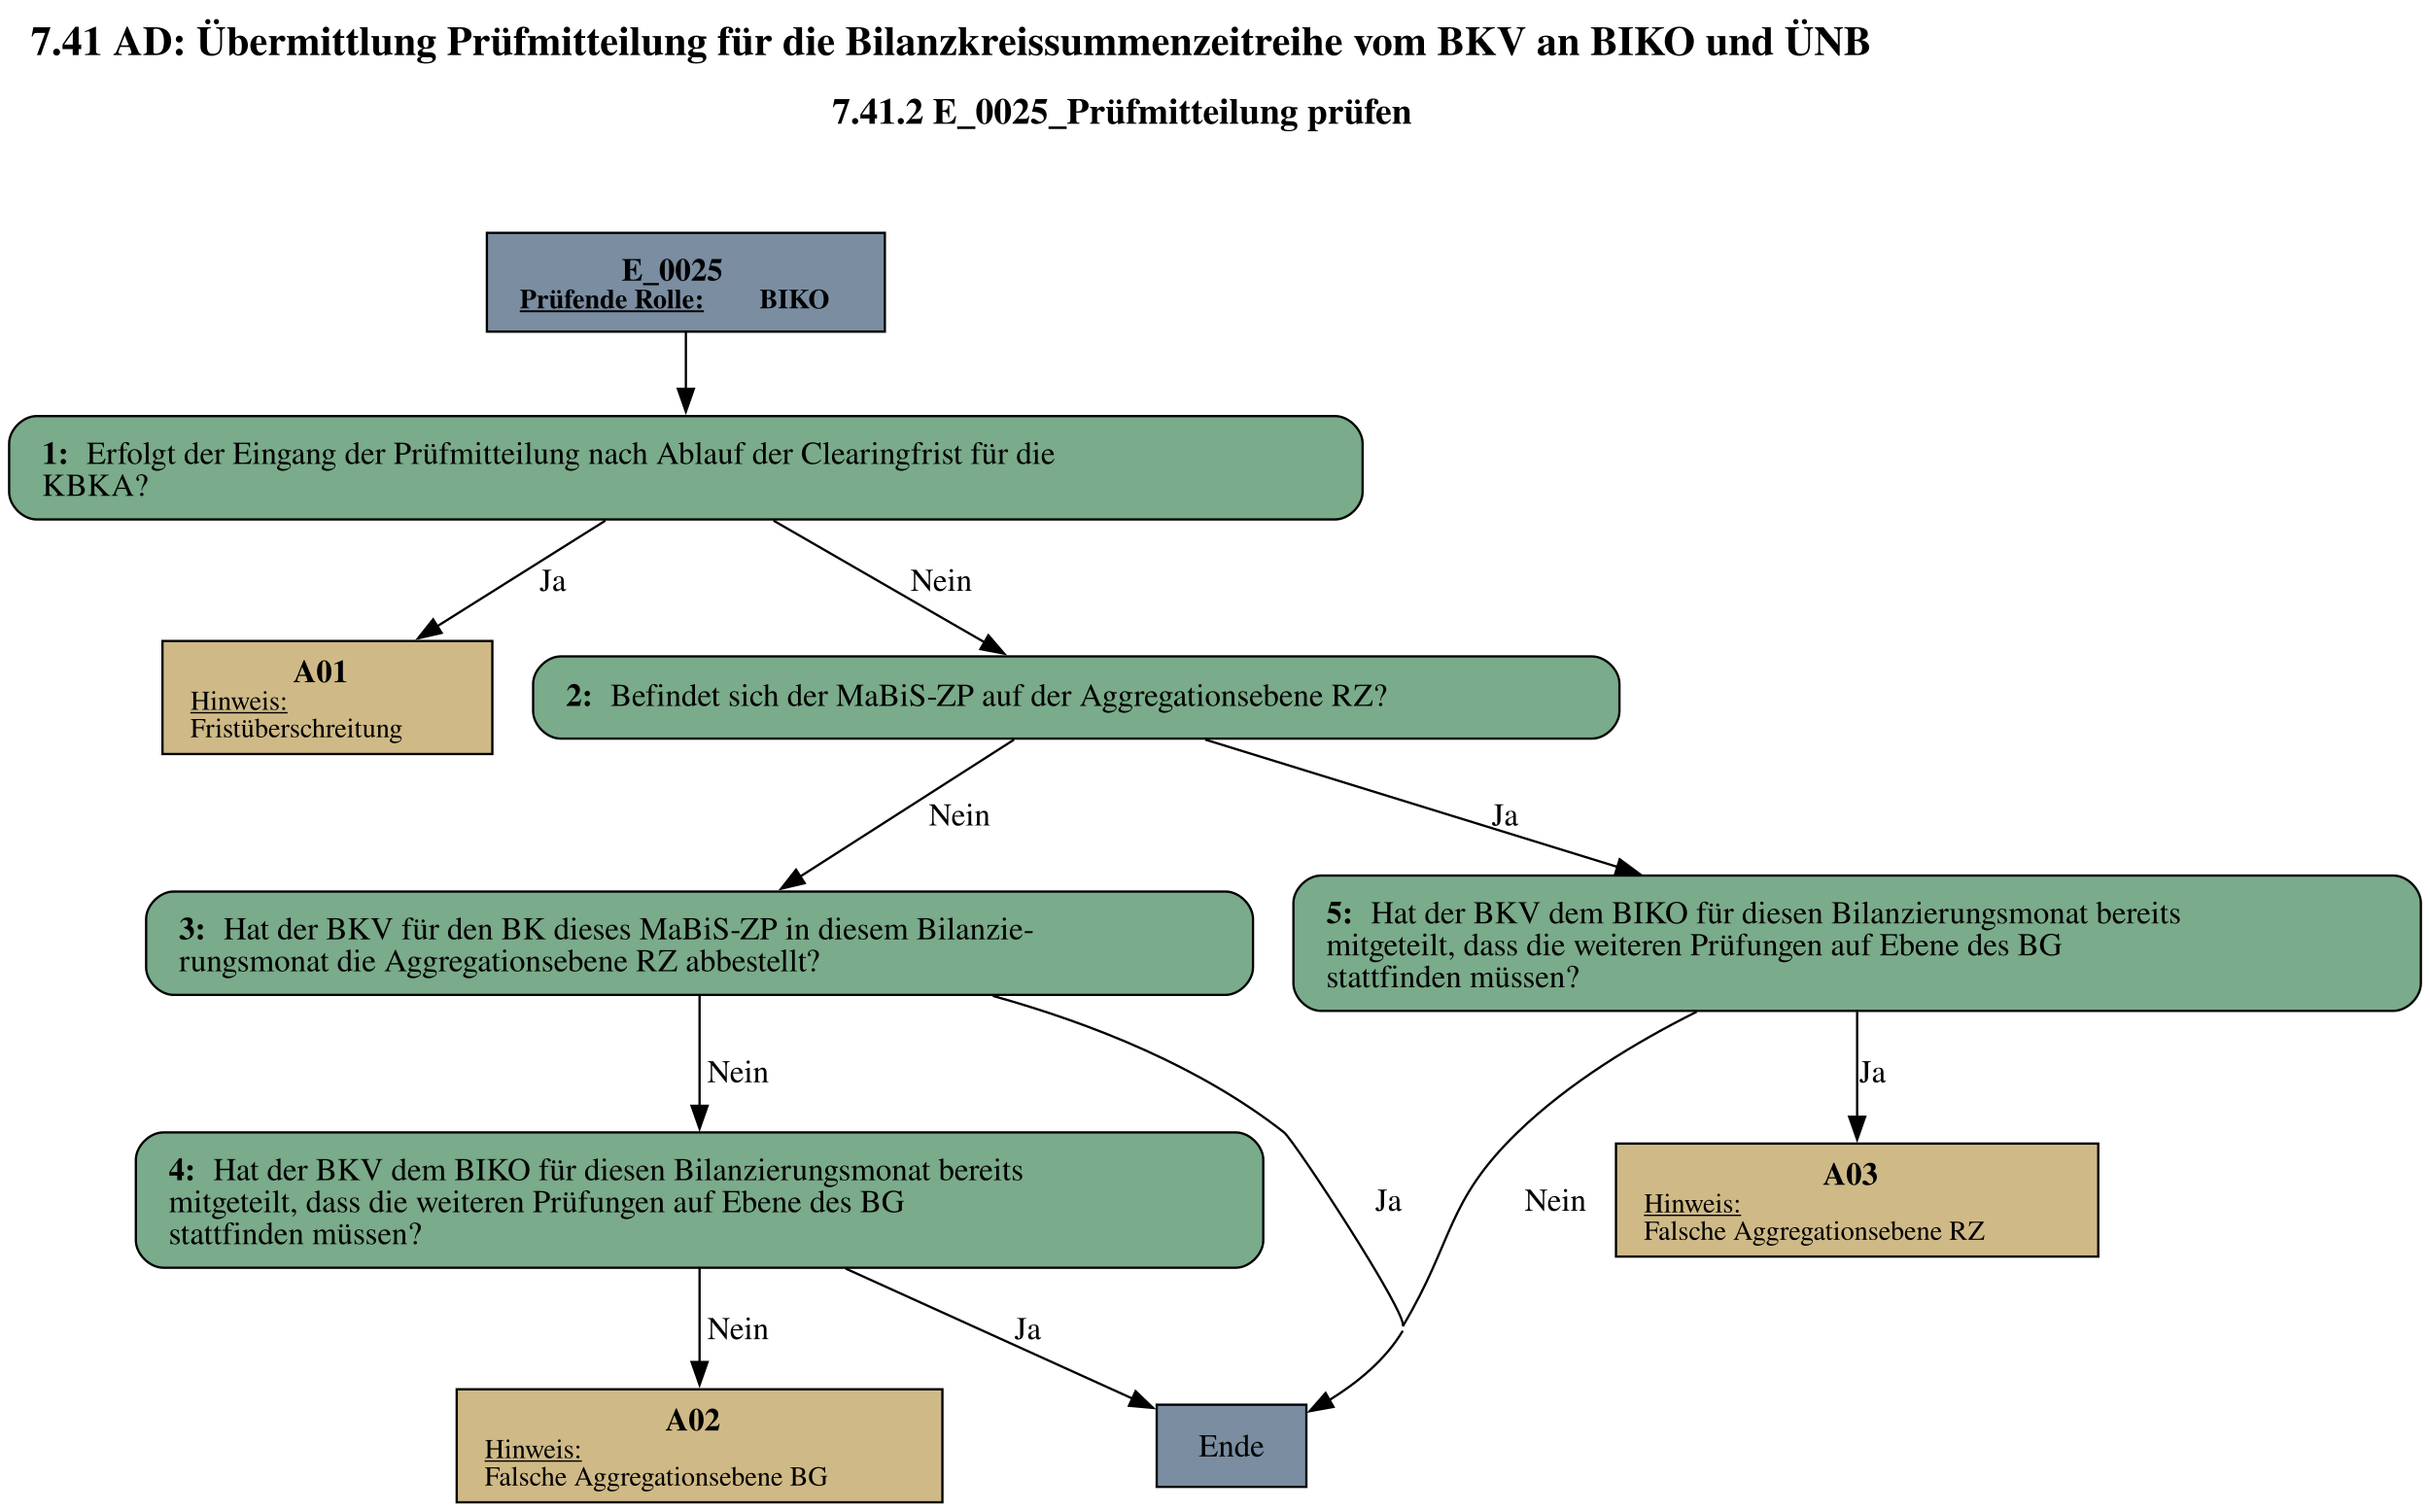
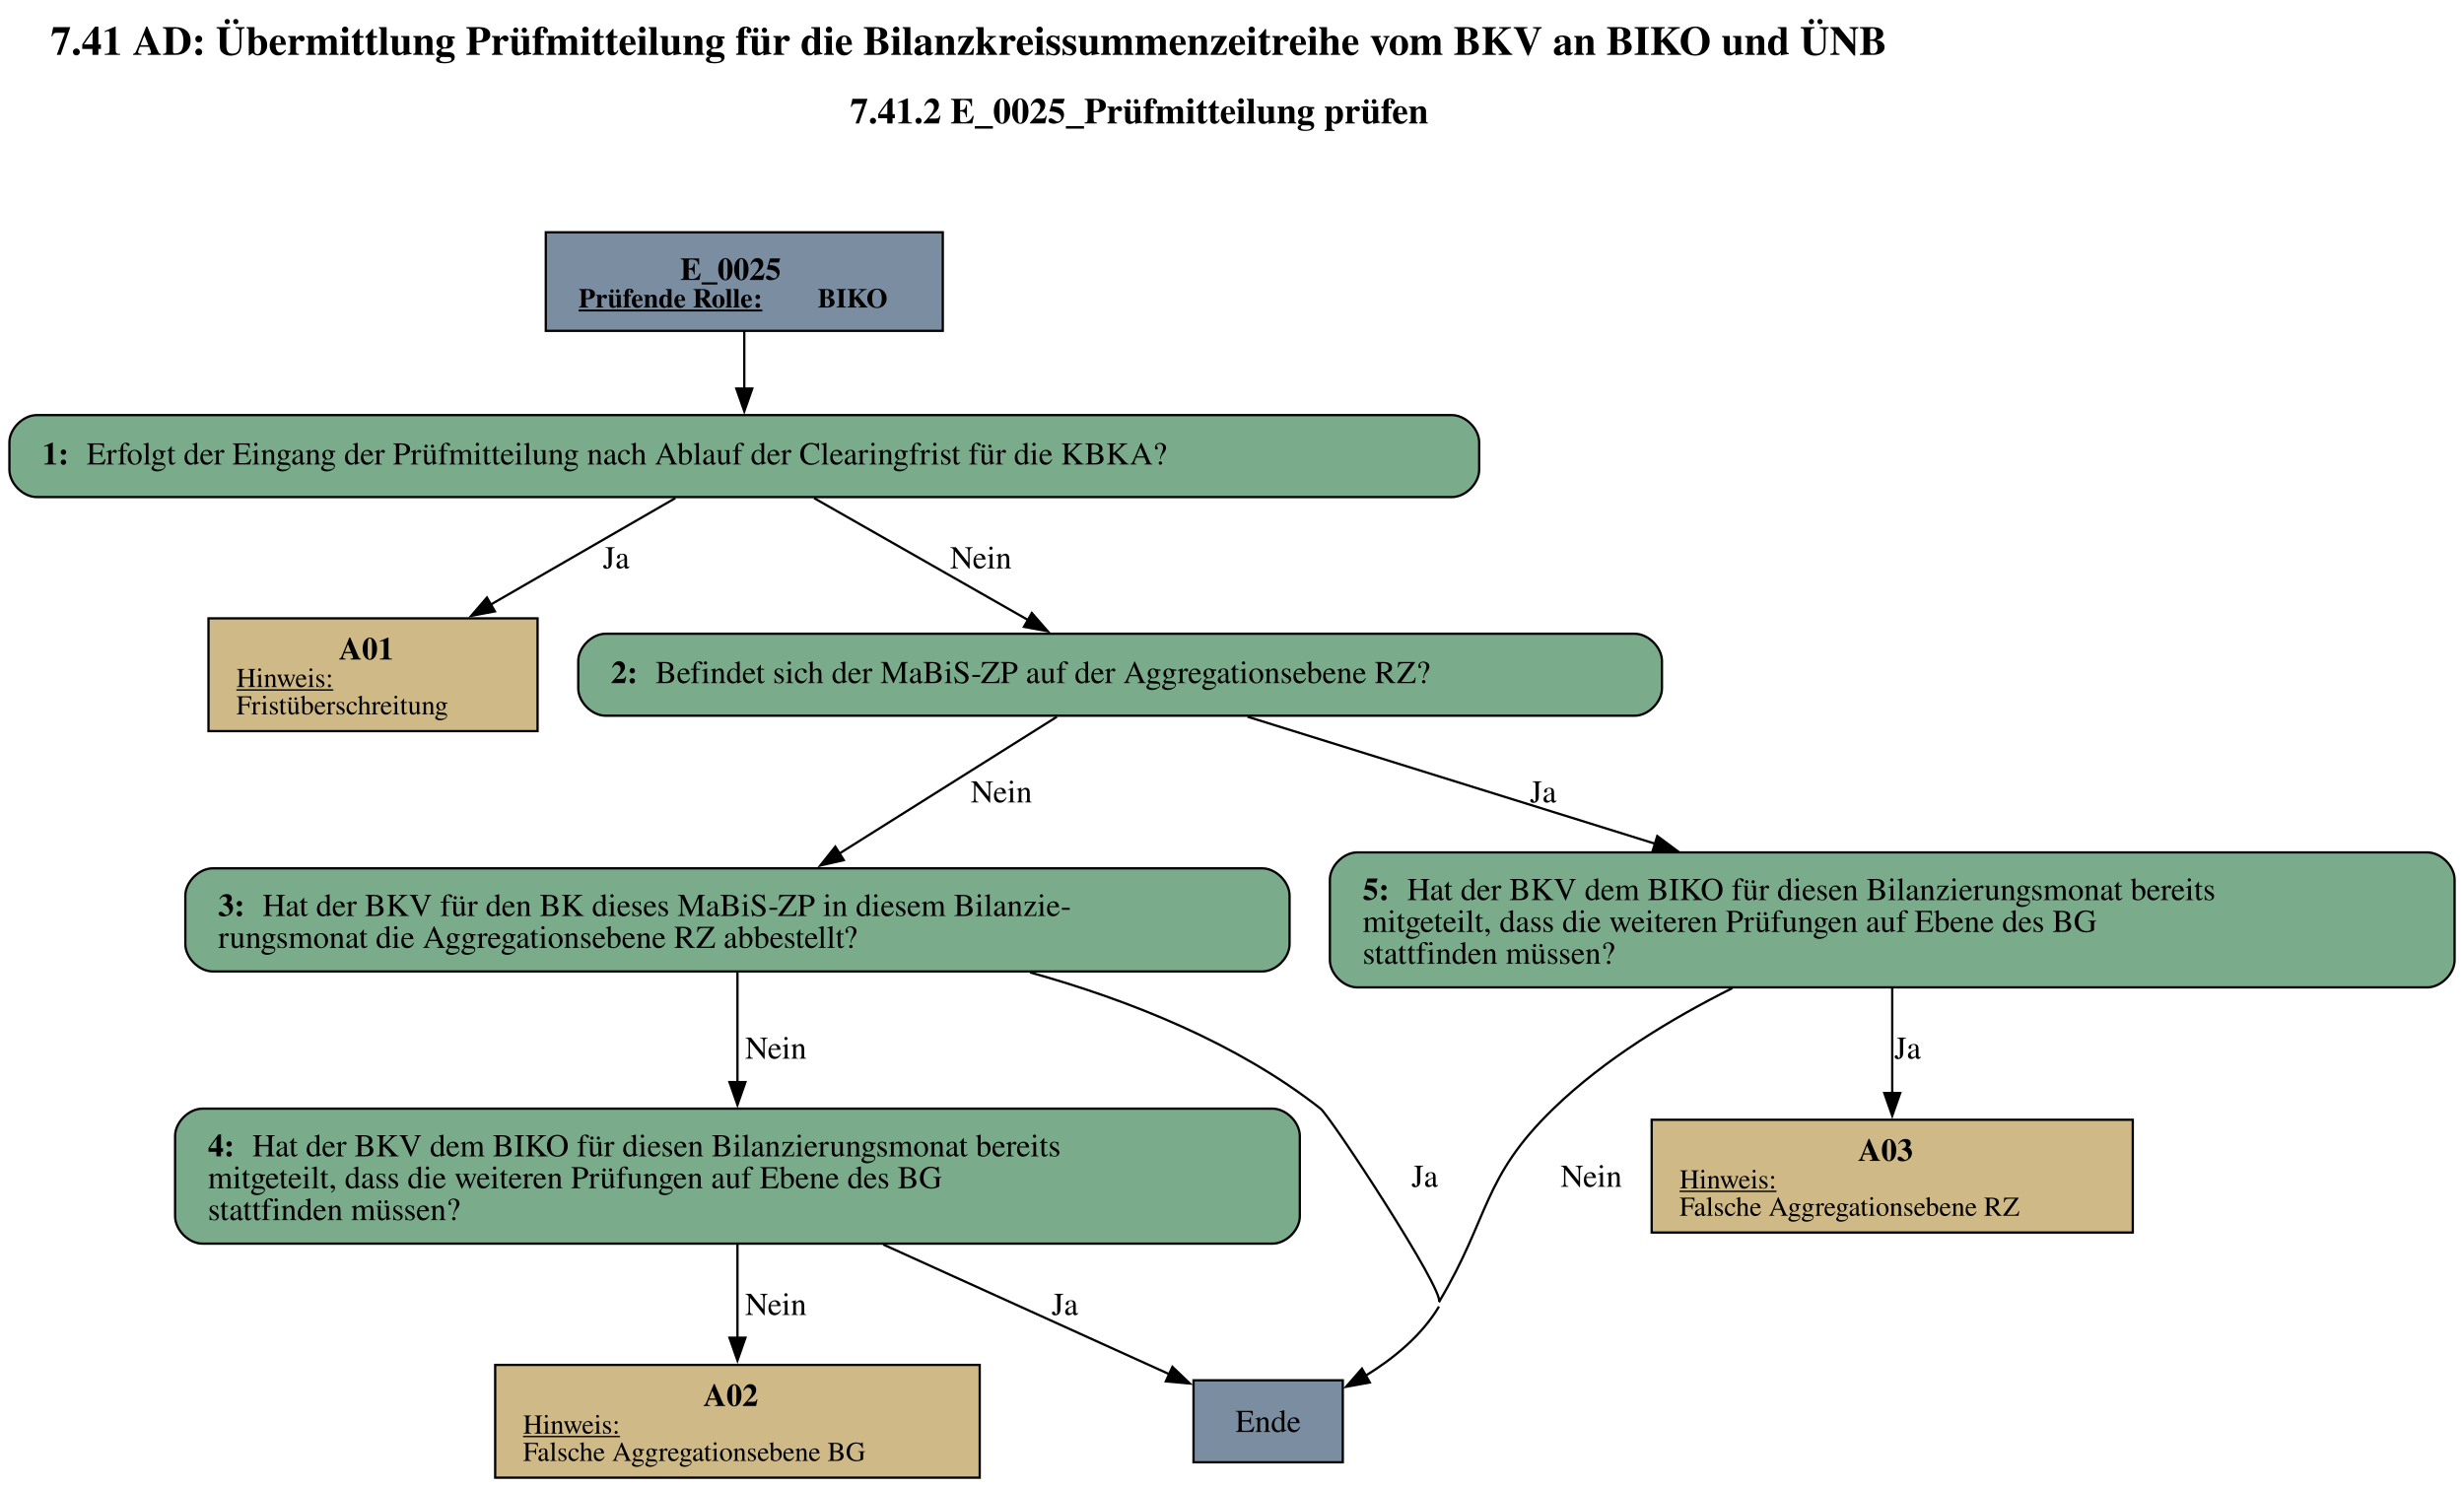
- <svg xmlns="http://www.w3.org/2000/svg" width="1064pt" height="662pt" viewBox="0.00 0.00 1064.30 662.16">
-   <g id="graph0" class="graph" transform="scale(1 1) rotate(0) translate(4 658.16)">
-     <text text-anchor="start" x="9.53" y="-634.06" font-family="Times,serif" font-weight="bold" font-size="18.00">7.41 AD: Übermittlung Prüfmitteilung für die Bilanzkreissummenzeitreihe vom BKV an BIKO und ÜNB</text>
-     <text text-anchor="start" x="360.53" y="-603.96" font-family="Times,serif" font-weight="bold" font-size="16.00">7.41.2 E_0025_Prüfmitteilung prüfen</text>
+ <svg xmlns="http://www.w3.org/2000/svg" width="1082pt" height="653pt" viewBox="0.00 0.00 1081.55 652.88">
+   <g id="graph0" class="graph" transform="scale(1 1) rotate(0) translate(4 648.88)">
+     <text text-anchor="start" x="18.15" y="-624.78" font-family="Times,serif" font-weight="bold" font-size="18.00">7.41 AD: Übermittlung Prüfmitteilung für die Bilanzkreissummenzeitreihe vom BKV an BIKO und ÜNB</text>
+     <text text-anchor="start" x="369.15" y="-594.68" font-family="Times,serif" font-weight="bold" font-size="16.00">7.41.2 E_0025_Prüfmitteilung prüfen</text>
    <g id="node1" class="node">
-       <polygon fill="#7a8da1" stroke="black" points="383.55,-556.16 209.25,-556.16 209.25,-512.88 383.55,-512.88 383.55,-556.16" />
-       <text text-anchor="start" x="268.27" y="-535.22" font-family="Times,serif" font-weight="bold" font-size="14.00">E_0025</text>
-       <text text-anchor="start" x="223.65" y="-523.12" font-family="Times,serif" font-weight="bold" text-decoration="underline" font-size="12.00">Prüfende Rolle:</text>
-       <text text-anchor="start" x="328.65" y="-523.12" font-family="Times,serif" font-weight="bold" font-size="12.00"> BIKO</text>
+       <polygon fill="#7a8da1" stroke="black" points="409.8,-546.88 235.5,-546.88 235.5,-503.6 409.8,-503.6 409.8,-546.88" />
+       <text text-anchor="start" x="294.52" y="-525.94" font-family="Times,serif" font-weight="bold" font-size="14.00">E_0025</text>
+       <text text-anchor="start" x="249.9" y="-513.84" font-family="Times,serif" font-weight="bold" text-decoration="underline" font-size="12.00">Prüfende Rolle:</text>
+       <text text-anchor="start" x="354.9" y="-513.84" font-family="Times,serif" font-weight="bold" font-size="12.00"> BIKO</text>
    </g>
    <g id="node2" class="node">
-       <path fill="#7aab8a" stroke="black" d="M580.8,-475.88C580.8,-475.88 12,-475.88 12,-475.88 6,-475.88 0,-469.88 0,-463.88 0,-463.88 0,-442.6 0,-442.6 0,-436.6 6,-430.6 12,-430.6 12,-430.6 580.8,-430.6 580.8,-430.6 586.8,-430.6 592.8,-436.6 592.8,-442.6 592.8,-442.6 592.8,-463.88 592.8,-463.88 592.8,-469.88 586.8,-475.88 580.8,-475.88" />
-       <text text-anchor="start" x="14.4" y="-454.94" font-family="Times,serif" font-weight="bold" font-size="14.00">1: </text>
-       <text text-anchor="start" x="33.9" y="-454.94" font-family="Times,serif" font-size="14.00">Erfolgt der Eingang der Prüfmitteilung nach Ablauf der Clearingfrist für die</text>
-       <text text-anchor="start" x="14.4" y="-440.94" font-family="Times,serif" font-size="14.00">KBKA?</text>
+       <path fill="#7aab8a" stroke="black" d="M633.3,-466.6C633.3,-466.6 12,-466.6 12,-466.6 6,-466.6 0,-460.6 0,-454.6 0,-454.6 0,-442.6 0,-442.6 0,-436.6 6,-430.6 12,-430.6 12,-430.6 633.3,-430.6 633.3,-430.6 639.3,-430.6 645.3,-436.6 645.3,-442.6 645.3,-442.6 645.3,-454.6 645.3,-454.6 645.3,-460.6 639.3,-466.6 633.3,-466.6" />
+       <text text-anchor="start" x="14.4" y="-444.92" font-family="Times,serif" font-weight="bold" font-size="14.00">1: </text>
+       <text text-anchor="start" x="33.9" y="-444.92" font-family="Times,serif" font-size="14.00">Erfolgt der Eingang der Prüfmitteilung nach Ablauf der Clearingfrist für die KBKA?</text>
    </g>
    <g id="edge1" class="edge">
-       <path fill="none" stroke="black" d="M296.4,-512.69C296.4,-504.99 296.4,-496.07 296.4,-487.54" />
-       <polygon fill="black" stroke="black" points="299.9,-487.83 296.4,-477.83 292.9,-487.83 299.9,-487.83" />
+       <path fill="none" stroke="black" d="M322.65,-503.45C322.65,-495.59 322.65,-486.51 322.65,-478.07" />
+       <polygon fill="black" stroke="black" points="326.15,-478.27 322.65,-468.27 319.15,-478.27 326.15,-478.27" />
    </g>
    <g id="node3" class="node">
-       <polygon fill="#cfb986" stroke="black" points="211.64,-377.35 67.16,-377.35 67.16,-327.83 211.64,-327.83 211.64,-377.35" />
-       <text text-anchor="start" x="124.4" y="-359.29" font-family="Times,serif" font-weight="bold" font-size="14.00">A01</text>
-       <text text-anchor="start" x="79.4" y="-347.19" font-family="Times,serif" text-decoration="underline" font-size="12.00">Hinweis:</text>
-       <text text-anchor="start" x="79.4" y="-335.19" font-family="Times,serif" font-size="12.00">Fristüberschreitung</text>
+       <polygon fill="#cfb986" stroke="black" points="231.89,-377.35 87.41,-377.35 87.41,-327.83 231.89,-327.83 231.89,-377.35" />
+       <text text-anchor="start" x="144.65" y="-359.29" font-family="Times,serif" font-weight="bold" font-size="14.00">A01</text>
+       <text text-anchor="start" x="99.65" y="-347.19" font-family="Times,serif" text-decoration="underline" font-size="12.00">Hinweis:</text>
+       <text text-anchor="start" x="99.65" y="-335.19" font-family="Times,serif" font-size="12.00">Fristüberschreitung</text>
    </g>
    <g id="edge2" class="edge">
-       <path fill="none" stroke="black" d="M261.17,-430.1C239.39,-416.42 211.16,-398.68 187.37,-383.73" />
-       <polygon fill="black" stroke="black" points="189.43,-380.89 179.1,-378.53 185.7,-386.82 189.43,-380.89" />
-       <text text-anchor="middle" x="238.15" y="-399.3" font-family="Times,serif" font-size="14.00">Ja</text>
+       <path fill="none" stroke="black" d="M292.37,-430.14C269.68,-417.05 238.07,-398.82 211.39,-383.43" />
+       <polygon fill="black" stroke="black" points="213.16,-380.41 202.75,-378.45 209.66,-386.48 213.16,-380.41" />
+       <text text-anchor="middle" x="266.4" y="-399.3" font-family="Times,serif" font-size="14.00">Ja</text>
    </g>
    <g id="node4" class="node">
-       <path fill="#7aab8a" stroke="black" d="M693.3,-370.59C693.3,-370.59 241.5,-370.59 241.5,-370.59 235.5,-370.59 229.5,-364.59 229.5,-358.59 229.5,-358.59 229.5,-346.59 229.5,-346.59 229.5,-340.59 235.5,-334.59 241.5,-334.59 241.5,-334.59 693.3,-334.59 693.3,-334.59 699.3,-334.59 705.3,-340.59 705.3,-346.59 705.3,-346.59 705.3,-358.59 705.3,-358.59 705.3,-364.59 699.3,-370.59 693.3,-370.59" />
-       <text text-anchor="start" x="243.9" y="-348.91" font-family="Times,serif" font-weight="bold" font-size="14.00">2: </text>
-       <text text-anchor="start" x="263.4" y="-348.91" font-family="Times,serif" font-size="14.00">Befindet sich der MaBiS-ZP auf der Aggregationsebene RZ?</text>
+       <path fill="#7aab8a" stroke="black" d="M713.55,-370.59C713.55,-370.59 261.75,-370.59 261.75,-370.59 255.75,-370.59 249.75,-364.59 249.75,-358.59 249.75,-358.59 249.75,-346.59 249.75,-346.59 249.75,-340.59 255.75,-334.59 261.75,-334.59 261.75,-334.59 713.55,-334.59 713.55,-334.59 719.55,-334.59 725.55,-340.59 725.55,-346.59 725.55,-346.59 725.55,-358.59 725.55,-358.59 725.55,-364.59 719.55,-370.59 713.55,-370.59" />
+       <text text-anchor="start" x="264.15" y="-348.91" font-family="Times,serif" font-weight="bold" font-size="14.00">2: </text>
+       <text text-anchor="start" x="283.65" y="-348.91" font-family="Times,serif" font-size="14.00">Befindet sich der MaBiS-ZP auf der Aggregationsebene RZ?</text>
    </g>
    <g id="edge3" class="edge">
-       <path fill="none" stroke="black" d="M334.78,-430.1C362.31,-414.21 399.34,-392.86 427.27,-376.74" />
-       <polygon fill="black" stroke="black" points="428.89,-379.85 435.8,-371.82 425.39,-373.79 428.89,-379.85" />
-       <text text-anchor="middle" x="408.27" y="-399.3" font-family="Times,serif" font-size="14.00">Nein</text>
+       <path fill="none" stroke="black" d="M353.3,-430.14C379.81,-415.03 418.33,-393.08 447.34,-376.56" />
+       <polygon fill="black" stroke="black" points="448.89,-379.7 455.85,-371.71 445.43,-373.62 448.89,-379.7" />
+       <text text-anchor="middle" x="426.52" y="-399.3" font-family="Times,serif" font-size="14.00">Nein</text>
    </g>
    <g id="node5" class="node">
-       <path fill="#7aab8a" stroke="black" d="M532.8,-267.58C532.8,-267.58 72,-267.58 72,-267.58 66,-267.58 60,-261.58 60,-255.58 60,-255.58 60,-234.3 60,-234.3 60,-228.3 66,-222.3 72,-222.3 72,-222.3 532.8,-222.3 532.8,-222.3 538.8,-222.3 544.8,-228.3 544.8,-234.3 544.8,-234.3 544.8,-255.58 544.8,-255.58 544.8,-261.58 538.8,-267.58 532.8,-267.58" />
-       <text text-anchor="start" x="74.4" y="-246.64" font-family="Times,serif" font-weight="bold" font-size="14.00">3: </text>
-       <text text-anchor="start" x="93.9" y="-246.64" font-family="Times,serif" font-size="14.00">Hat der BKV für den BK dieses MaBiS-ZP in diesem Bilanzie-</text>
-       <text text-anchor="start" x="74.4" y="-232.64" font-family="Times,serif" font-size="14.00">rungsmonat die Aggregationsebene RZ abbestellt?</text>
+       <path fill="#7aab8a" stroke="black" d="M550.05,-267.58C550.05,-267.58 89.25,-267.58 89.25,-267.58 83.25,-267.58 77.25,-261.58 77.25,-255.58 77.25,-255.58 77.25,-234.3 77.25,-234.3 77.25,-228.3 83.25,-222.3 89.25,-222.3 89.25,-222.3 550.05,-222.3 550.05,-222.3 556.05,-222.3 562.05,-228.3 562.05,-234.3 562.05,-234.3 562.05,-255.58 562.05,-255.58 562.05,-261.58 556.05,-267.58 550.05,-267.58" />
+       <text text-anchor="start" x="91.65" y="-246.64" font-family="Times,serif" font-weight="bold" font-size="14.00">3: </text>
+       <text text-anchor="start" x="111.15" y="-246.64" font-family="Times,serif" font-size="14.00">Hat der BKV für den BK dieses MaBiS-ZP in diesem Bilanzie-</text>
+       <text text-anchor="start" x="91.65" y="-232.64" font-family="Times,serif" font-size="14.00">rungsmonat die Aggregationsebene RZ abbestellt?</text>
    </g>
    <g id="edge4" class="edge">
-       <path fill="none" stroke="black" d="M440.15,-334.14C414.63,-317.8 376.05,-293.1 346.21,-273.99" />
-       <polygon fill="black" stroke="black" points="348.44,-271.26 338.13,-268.82 344.66,-277.16 348.44,-271.26" />
-       <text text-anchor="middle" x="416.27" y="-296.53" font-family="Times,serif" font-size="14.00">Nein</text>
+       <path fill="none" stroke="black" d="M459.91,-334.14C433.92,-317.8 394.64,-293.1 364.26,-273.99" />
+       <polygon fill="black" stroke="black" points="366.34,-271.17 356.01,-268.81 362.61,-277.09 366.34,-271.17" />
+       <text text-anchor="middle" x="435.52" y="-296.53" font-family="Times,serif" font-size="14.00">Nein</text>
    </g>
    <g id="node9" class="node">
-       <path fill="#7aab8a" stroke="black" d="M1044.3,-274.58C1044.3,-274.58 574.5,-274.58 574.5,-274.58 568.5,-274.58 562.5,-268.58 562.5,-262.58 562.5,-262.58 562.5,-227.3 562.5,-227.3 562.5,-221.3 568.5,-215.3 574.5,-215.3 574.5,-215.3 1044.3,-215.3 1044.3,-215.3 1050.3,-215.3 1056.3,-221.3 1056.3,-227.3 1056.3,-227.3 1056.3,-262.58 1056.3,-262.58 1056.3,-268.58 1050.3,-274.58 1044.3,-274.58" />
-       <text text-anchor="start" x="576.9" y="-253.64" font-family="Times,serif" font-weight="bold" font-size="14.00">5: </text>
-       <text text-anchor="start" x="596.4" y="-253.64" font-family="Times,serif" font-size="14.00">Hat der BKV dem BIKO für diesen Bilanzierungsmonat bereits</text>
-       <text text-anchor="start" x="576.9" y="-239.64" font-family="Times,serif" font-size="14.00">mitgeteilt, dass die weiteren Prüfungen auf Ebene des BG</text>
-       <text text-anchor="start" x="576.9" y="-225.64" font-family="Times,serif" font-size="14.00">stattfinden müssen?</text>
+       <path fill="#7aab8a" stroke="black" d="M1061.55,-274.58C1061.55,-274.58 591.75,-274.58 591.75,-274.58 585.75,-274.58 579.75,-268.58 579.75,-262.58 579.75,-262.58 579.75,-227.3 579.75,-227.3 579.75,-221.3 585.75,-215.3 591.75,-215.3 591.75,-215.3 1061.55,-215.3 1061.55,-215.3 1067.55,-215.3 1073.55,-221.3 1073.55,-227.3 1073.55,-227.3 1073.55,-262.58 1073.55,-262.58 1073.55,-268.58 1067.55,-274.58 1061.55,-274.58" />
+       <text text-anchor="start" x="594.15" y="-253.64" font-family="Times,serif" font-weight="bold" font-size="14.00">5: </text>
+       <text text-anchor="start" x="613.65" y="-253.64" font-family="Times,serif" font-size="14.00">Hat der BKV dem BIKO für diesen Bilanzierungsmonat bereits</text>
+       <text text-anchor="start" x="594.15" y="-239.64" font-family="Times,serif" font-size="14.00">mitgeteilt, dass die weiteren Prüfungen auf Ebene des BG</text>
+       <text text-anchor="start" x="594.15" y="-225.64" font-family="Times,serif" font-size="14.00">stattfinden müssen?</text>
    </g>
    <g id="edge5" class="edge">
-       <path fill="none" stroke="black" d="M523.87,-334.14C572.81,-319.03 644.91,-296.75 704.41,-278.37" />
-       <polygon fill="black" stroke="black" points="705.4,-281.73 713.92,-275.44 703.33,-275.04 705.4,-281.73" />
-       <text text-anchor="middle" x="655.15" y="-296.53" font-family="Times,serif" font-size="14.00">Ja</text>
+       <path fill="none" stroke="black" d="M543.63,-334.14C592.14,-319.03 663.6,-296.75 722.58,-278.37" />
+       <polygon fill="black" stroke="black" points="723.49,-281.76 732,-275.44 721.41,-275.07 723.49,-281.76" />
+       <text text-anchor="middle" x="673.4" y="-296.53" font-family="Times,serif" font-size="14.00">Ja</text>
    </g>
    <g id="node6" class="node">
-       <polygon fill="#7a8da1" stroke="black" points="568.17,-42.76 502.62,-42.76 502.62,-6.76 568.17,-6.76 568.17,-42.76" />
-       <text text-anchor="middle" x="535.4" y="-20.08" font-family="Times,serif" font-size="14.00">Ende</text>
+       <polygon fill="#7a8da1" stroke="black" points="585.42,-42.76 519.88,-42.76 519.88,-6.76 585.42,-6.76 585.42,-42.76" />
+       <text text-anchor="middle" x="552.65" y="-20.08" font-family="Times,serif" font-size="14.00">Ende</text>
    </g>
    <g id="edge7" class="edge">
-       <path fill="none" stroke="black" d="M430.84,-221.87C474.6,-209.66 521.69,-190.86 558.4,-162.05 562.75,-158.63 612.98,-82.04 610.4,-77.14" />
-       <path fill="none" stroke="black" d="M610.4,-75.14C602.83,-62.47 590.6,-52.41 578.2,-44.78" />
-       <polygon fill="black" stroke="black" points="580.03,-41.8 569.61,-39.91 576.58,-47.89 580.03,-41.8" />
-       <text text-anchor="middle" x="604.15" y="-127.73" font-family="Times,serif" font-size="14.00">Ja</text>
+       <path fill="none" stroke="black" d="M448.09,-221.87C491.85,-209.66 538.94,-190.86 575.65,-162.05 580,-158.63 630.23,-82.04 627.65,-77.14" />
+       <path fill="none" stroke="black" d="M627.65,-75.14C620.08,-62.47 607.85,-52.41 595.45,-44.78" />
+       <polygon fill="black" stroke="black" points="597.28,-41.8 586.86,-39.91 593.83,-47.89 597.28,-41.8" />
+       <text text-anchor="middle" x="621.4" y="-127.73" font-family="Times,serif" font-size="14.00">Ja</text>
    </g>
    <g id="node7" class="node">
-       <path fill="#7aab8a" stroke="black" d="M537.3,-162.05C537.3,-162.05 67.5,-162.05 67.5,-162.05 61.5,-162.05 55.5,-156.05 55.5,-150.05 55.5,-150.05 55.5,-114.77 55.5,-114.77 55.5,-108.77 61.5,-102.77 67.5,-102.77 67.5,-102.77 537.3,-102.77 537.3,-102.77 543.3,-102.77 549.3,-108.77 549.3,-114.77 549.3,-114.77 549.3,-150.05 549.3,-150.05 549.3,-156.05 543.3,-162.05 537.3,-162.05" />
-       <text text-anchor="start" x="69.9" y="-141.11" font-family="Times,serif" font-weight="bold" font-size="14.00">4: </text>
-       <text text-anchor="start" x="89.4" y="-141.11" font-family="Times,serif" font-size="14.00">Hat der BKV dem BIKO für diesen Bilanzierungsmonat bereits</text>
-       <text text-anchor="start" x="69.9" y="-127.11" font-family="Times,serif" font-size="14.00">mitgeteilt, dass die weiteren Prüfungen auf Ebene des BG</text>
-       <text text-anchor="start" x="69.9" y="-113.11" font-family="Times,serif" font-size="14.00">stattfinden müssen?</text>
+       <path fill="#7aab8a" stroke="black" d="M554.55,-162.05C554.55,-162.05 84.75,-162.05 84.75,-162.05 78.75,-162.05 72.75,-156.05 72.75,-150.05 72.75,-150.05 72.75,-114.77 72.75,-114.77 72.75,-108.77 78.75,-102.77 84.75,-102.77 84.75,-102.77 554.55,-102.77 554.55,-102.77 560.55,-102.77 566.55,-108.77 566.55,-114.77 566.55,-114.77 566.55,-150.05 566.55,-150.05 566.55,-156.05 560.55,-162.05 554.55,-162.05" />
+       <text text-anchor="start" x="87.15" y="-141.11" font-family="Times,serif" font-weight="bold" font-size="14.00">4: </text>
+       <text text-anchor="start" x="106.65" y="-141.11" font-family="Times,serif" font-size="14.00">Hat der BKV dem BIKO für diesen Bilanzierungsmonat bereits</text>
+       <text text-anchor="start" x="87.15" y="-127.11" font-family="Times,serif" font-size="14.00">mitgeteilt, dass die weiteren Prüfungen auf Ebene des BG</text>
+       <text text-anchor="start" x="87.15" y="-113.11" font-family="Times,serif" font-size="14.00">stattfinden müssen?</text>
    </g>
    <g id="edge6" class="edge">
-       <path fill="none" stroke="black" d="M302.4,-221.84C302.4,-208.05 302.4,-189.89 302.4,-173.62" />
-       <polygon fill="black" stroke="black" points="305.9,-173.7 302.4,-163.7 298.9,-173.7 305.9,-173.7" />
-       <text text-anchor="middle" x="319.27" y="-184" font-family="Times,serif" font-size="14.00">Nein</text>
+       <path fill="none" stroke="black" d="M319.65,-221.84C319.65,-208.05 319.65,-189.89 319.65,-173.62" />
+       <polygon fill="black" stroke="black" points="323.15,-173.7 319.65,-163.7 316.15,-173.7 323.15,-173.7" />
+       <text text-anchor="middle" x="336.52" y="-184" font-family="Times,serif" font-size="14.00">Nein</text>
    </g>
    <g id="edge9" class="edge">
-       <path fill="none" stroke="black" d="M366.38,-102.4C406.3,-84.3 456.63,-61.48 491.95,-45.46" />
-       <polygon fill="black" stroke="black" points="493.36,-48.67 501.02,-41.35 490.47,-42.29 493.36,-48.67" />
-       <text text-anchor="middle" x="446.15" y="-71.47" font-family="Times,serif" font-size="14.00">Ja</text>
+       <path fill="none" stroke="black" d="M383.63,-102.4C423.55,-84.3 473.88,-61.48 509.2,-45.46" />
+       <polygon fill="black" stroke="black" points="510.61,-48.67 518.27,-41.35 507.72,-42.29 510.61,-48.67" />
+       <text text-anchor="middle" x="463.4" y="-71.47" font-family="Times,serif" font-size="14.00">Ja</text>
    </g>
    <g id="node8" class="node">
-       <polygon fill="#cfb986" stroke="black" points="408.76,-49.52 196.03,-49.52 196.03,0 408.76,0 408.76,-49.52" />
-       <text text-anchor="start" x="287.4" y="-31.46" font-family="Times,serif" font-weight="bold" font-size="14.00">A02</text>
-       <text text-anchor="start" x="208.27" y="-19.36" font-family="Times,serif" text-decoration="underline" font-size="12.00">Hinweis:</text>
-       <text text-anchor="start" x="208.27" y="-7.36" font-family="Times,serif" font-size="12.00">Falsche Aggregationsebene BG</text>
+       <polygon fill="#cfb986" stroke="black" points="426.01,-49.52 213.28,-49.52 213.28,0 426.01,0 426.01,-49.52" />
+       <text text-anchor="start" x="304.65" y="-31.46" font-family="Times,serif" font-weight="bold" font-size="14.00">A02</text>
+       <text text-anchor="start" x="225.52" y="-19.36" font-family="Times,serif" text-decoration="underline" font-size="12.00">Hinweis:</text>
+       <text text-anchor="start" x="225.52" y="-7.36" font-family="Times,serif" font-size="12.00">Falsche Aggregationsebene BG</text>
    </g>
    <g id="edge8" class="edge">
-       <path fill="none" stroke="black" d="M302.4,-102.54C302.4,-89.78 302.4,-74.66 302.4,-61.22" />
-       <polygon fill="black" stroke="black" points="305.9,-61.46 302.4,-51.46 298.9,-61.46 305.9,-61.46" />
-       <text text-anchor="middle" x="319.27" y="-71.47" font-family="Times,serif" font-size="14.00">Nein</text>
+       <path fill="none" stroke="black" d="M319.65,-102.54C319.65,-89.78 319.65,-74.66 319.65,-61.22" />
+       <polygon fill="black" stroke="black" points="323.15,-61.46 319.65,-51.46 316.15,-61.46 323.15,-61.46" />
+       <text text-anchor="middle" x="336.52" y="-71.47" font-family="Times,serif" font-size="14.00">Nein</text>
    </g>
    <g id="edge11" class="edge">
-       <path fill="none" stroke="black" d="M739.15,-214.94C712.45,-201.58 683.09,-183.8 660.65,-162.05 629.16,-131.53 632.88,-114.8 610.4,-77.14" />
-       <text text-anchor="middle" x="677.27" y="-127.73" font-family="Times,serif" font-size="14.00">Nein</text>
+       <path fill="none" stroke="black" d="M756.4,-214.94C729.7,-201.58 700.34,-183.8 677.9,-162.05 646.41,-131.53 650.13,-114.8 627.65,-77.14" />
+       <text text-anchor="middle" x="694.52" y="-127.73" font-family="Times,serif" font-size="14.00">Nein</text>
    </g>
    <g id="node10" class="node">
-       <polygon fill="#cfb986" stroke="black" points="915.01,-157.17 703.78,-157.17 703.78,-107.65 915.01,-107.65 915.01,-157.17" />
-       <text text-anchor="start" x="794.4" y="-139.11" font-family="Times,serif" font-weight="bold" font-size="14.00">A03</text>
-       <text text-anchor="start" x="716.02" y="-127.01" font-family="Times,serif" text-decoration="underline" font-size="12.00">Hinweis:</text>
-       <text text-anchor="start" x="716.02" y="-115.01" font-family="Times,serif" font-size="12.00">Falsche Aggregationsebene RZ</text>
+       <polygon fill="#cfb986" stroke="black" points="932.26,-157.17 721.03,-157.17 721.03,-107.65 932.26,-107.65 932.26,-157.17" />
+       <text text-anchor="start" x="811.65" y="-139.11" font-family="Times,serif" font-weight="bold" font-size="14.00">A03</text>
+       <text text-anchor="start" x="733.27" y="-127.01" font-family="Times,serif" text-decoration="underline" font-size="12.00">Hinweis:</text>
+       <text text-anchor="start" x="733.27" y="-115.01" font-family="Times,serif" font-size="12.00">Falsche Aggregationsebene RZ</text>
    </g>
    <g id="edge10" class="edge">
-       <path fill="none" stroke="black" d="M809.4,-214.9C809.4,-200.77 809.4,-183.66 809.4,-168.77" />
-       <polygon fill="black" stroke="black" points="812.9,-168.92 809.4,-158.92 805.9,-168.92 812.9,-168.92" />
-       <text text-anchor="middle" x="816.15" y="-184" font-family="Times,serif" font-size="14.00">Ja</text>
+       <path fill="none" stroke="black" d="M826.65,-214.9C826.65,-200.77 826.65,-183.66 826.65,-168.77" />
+       <polygon fill="black" stroke="black" points="830.15,-168.92 826.65,-158.92 823.15,-168.92 830.15,-168.92" />
+       <text text-anchor="middle" x="833.4" y="-184" font-family="Times,serif" font-size="14.00">Ja</text>
    </g>
  </g>
</svg>
